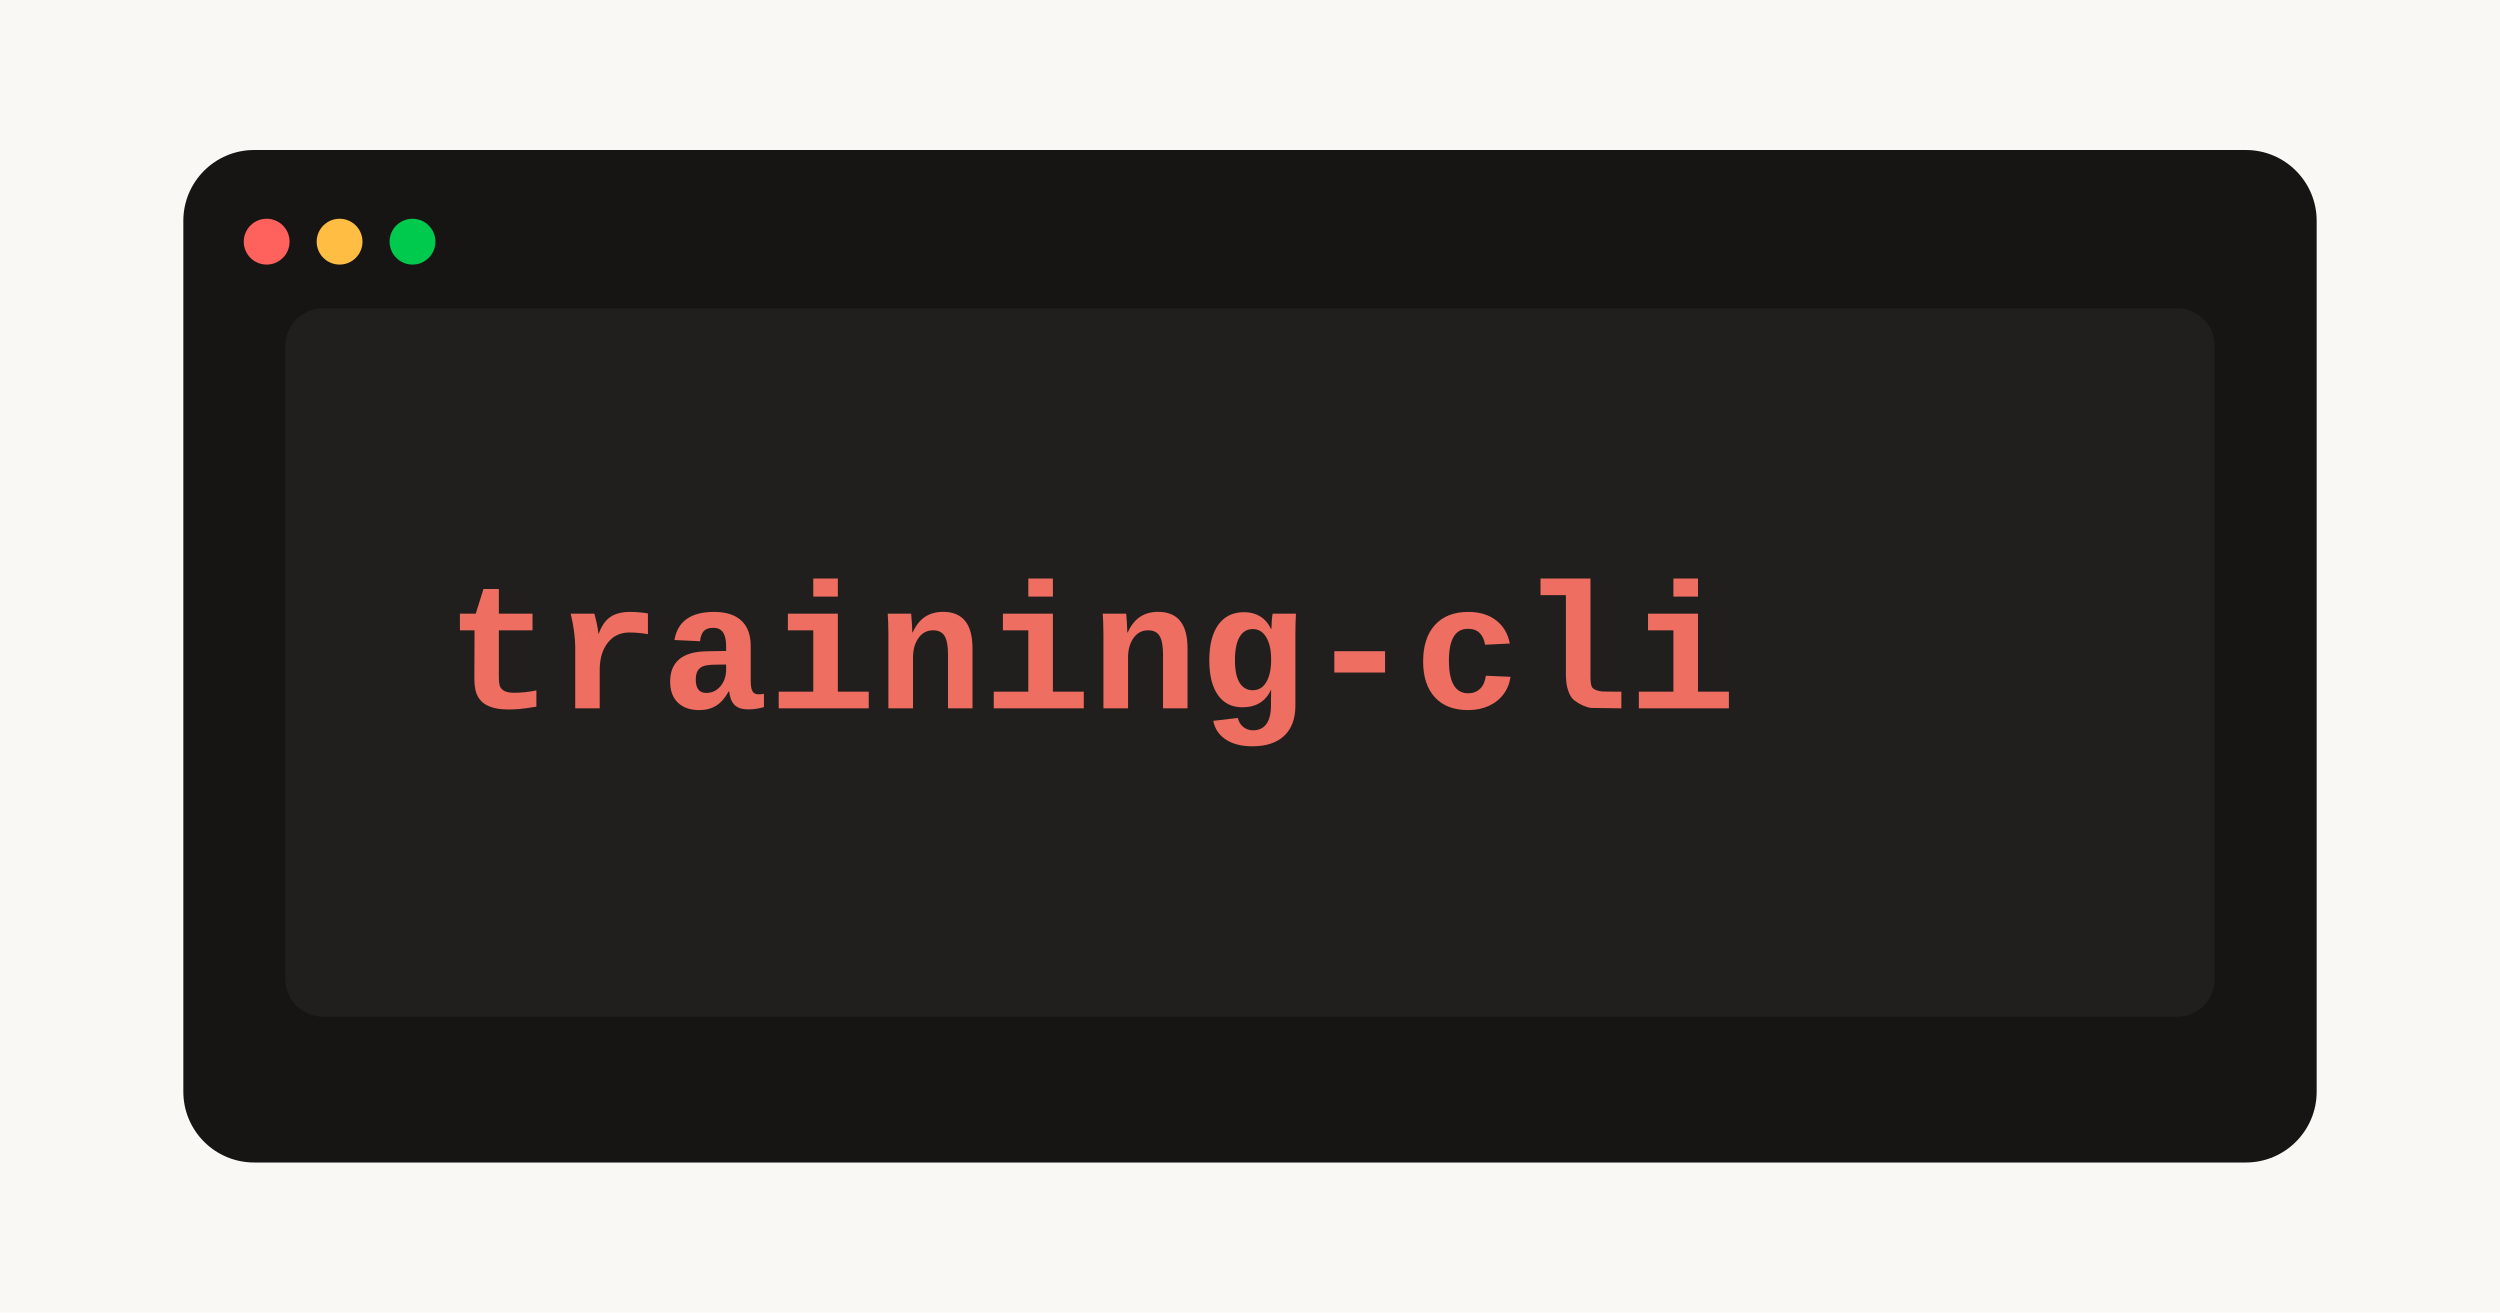
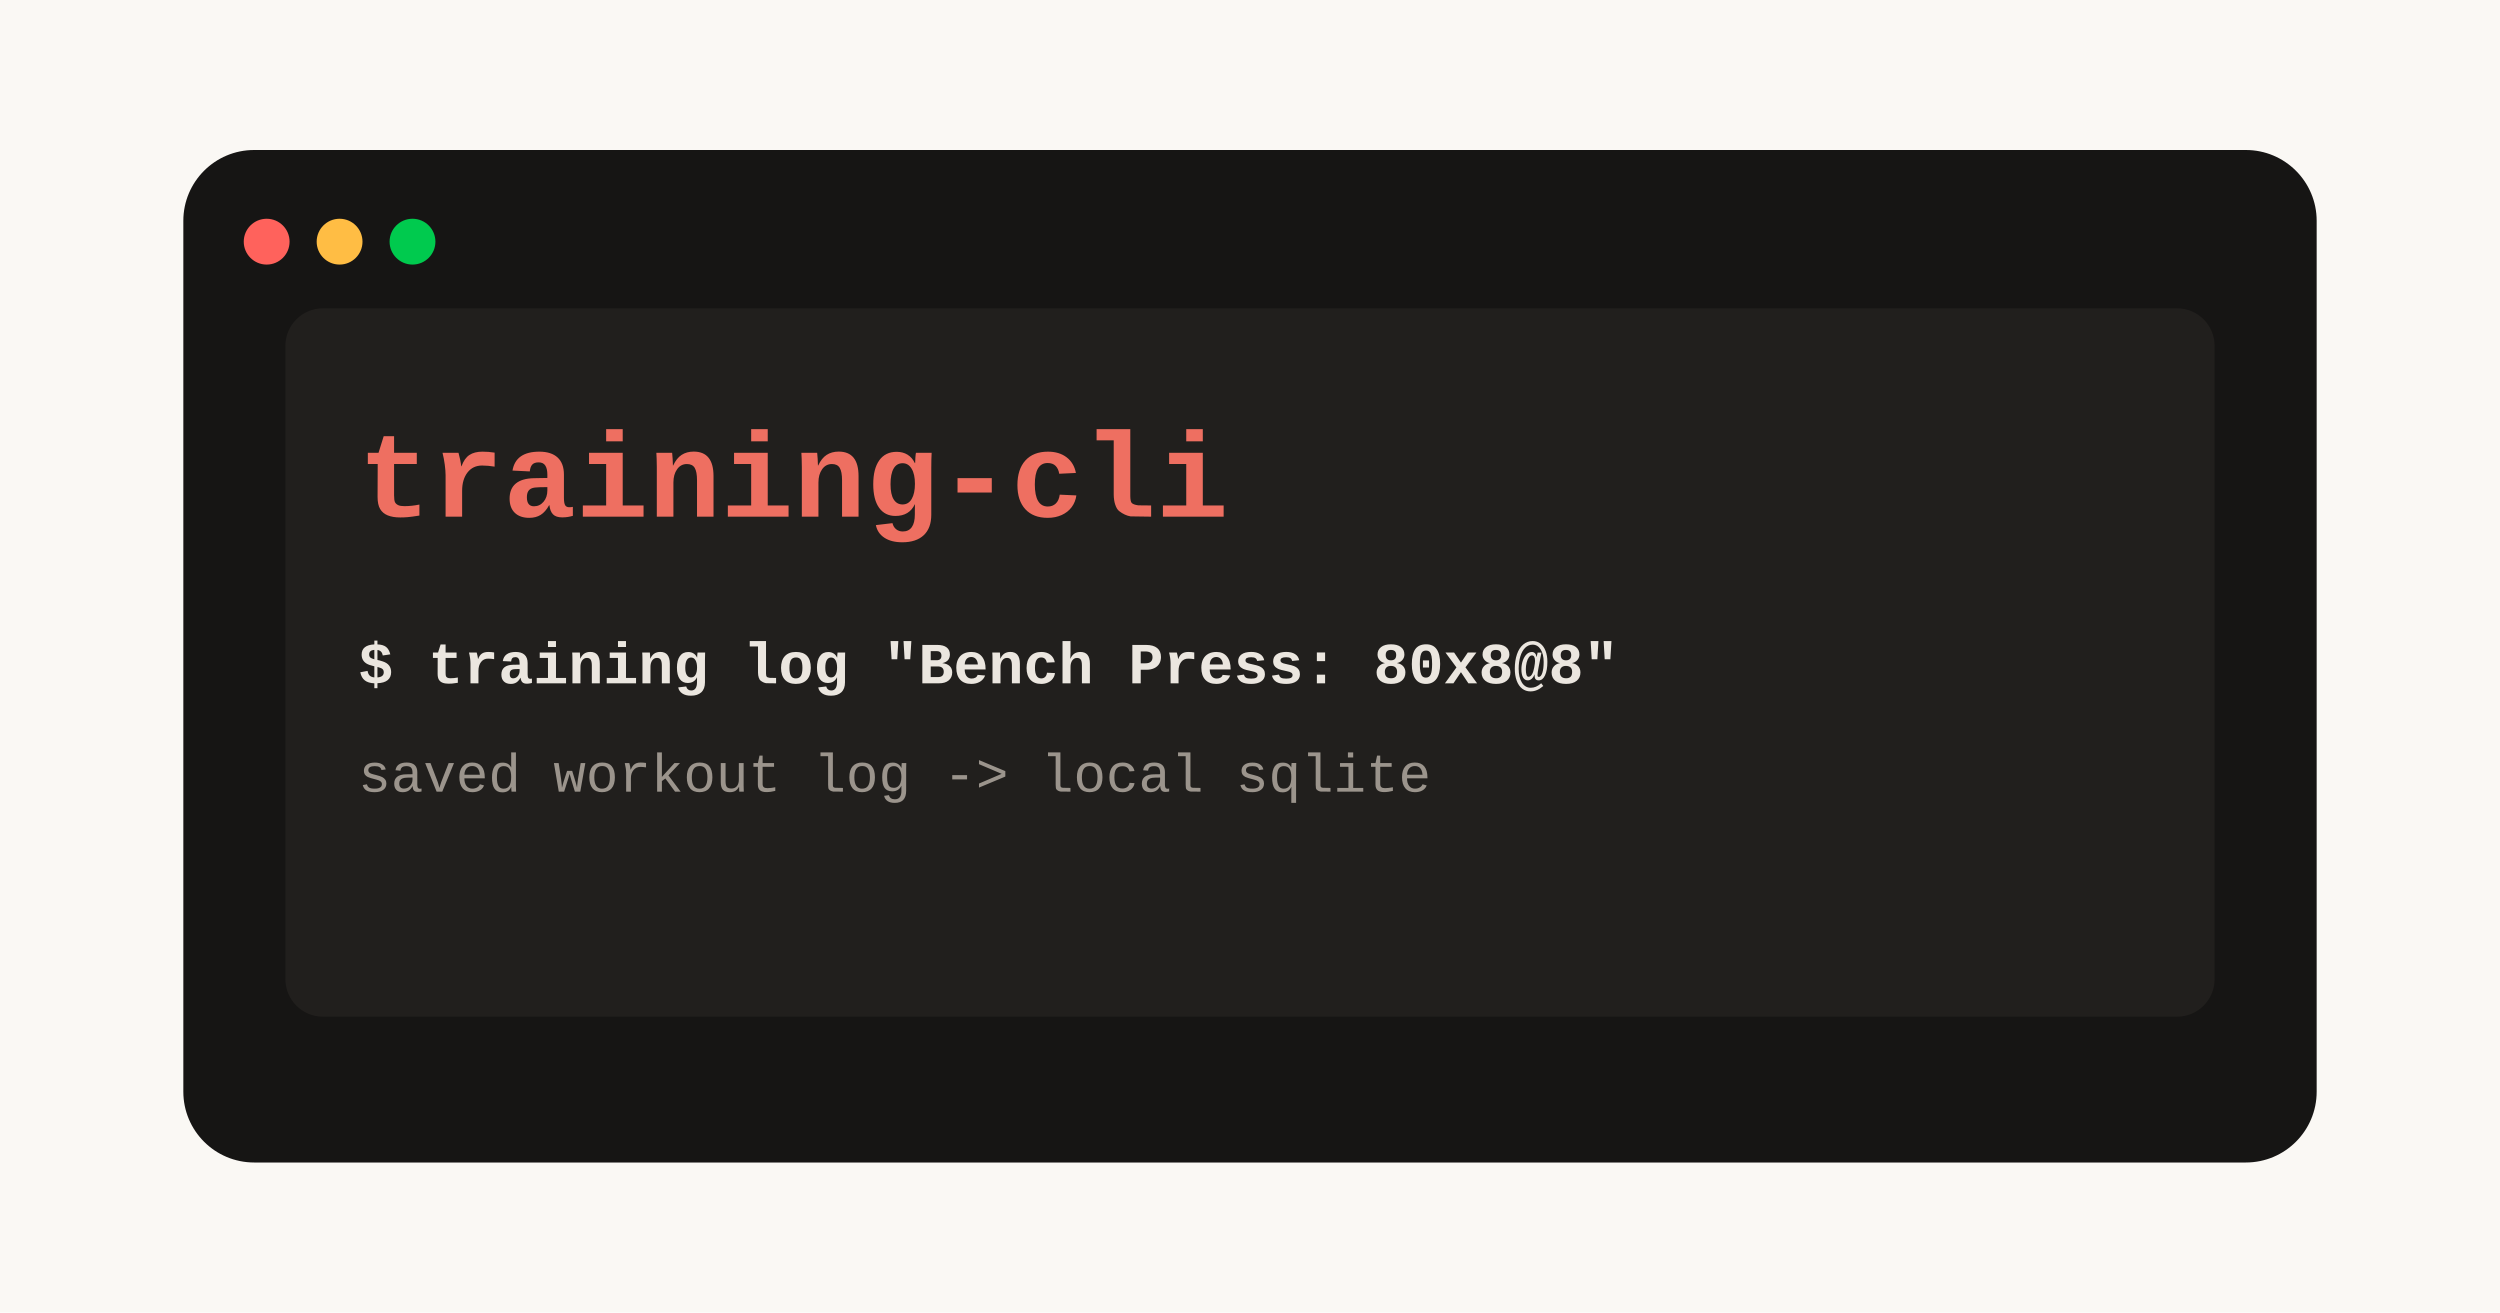
<svg xmlns="http://www.w3.org/2000/svg" width="1200" height="630" viewBox="0 0 1200 630" fill="none" role="img" aria-labelledby="title desc">
  <rect width="1200" height="630" fill="#faf8f4" />
  <rect x="88" y="72" width="1024" height="486" rx="34" fill="#161514" />
  <rect x="137" y="148" width="926" height="340" rx="18" fill="#211f1d" />
  <circle cx="128" cy="116" r="11" fill="#ff625c" />
  <circle cx="163" cy="116" r="11" fill="#ffbd44" />
  <circle cx="198" cy="116" r="11" fill="#00ca4e" />
-   <text x="214" y="340" fill="#ee6f61" font-family="SFMono-Regular, Menlo, Consolas, 'Liberation Mono', monospace" font-size="86" font-weight="700" letter-spacing="0">
+   <text x="172" y="248" fill="#ee6f61" font-family="SFMono-Regular, Menlo, Consolas, 'Liberation Mono', monospace" font-size="58" font-weight="700" letter-spacing="0">
    training-cli
  </text>
+   <text x="172" y="328" fill="#ebe6df" font-family="SFMono-Regular, Menlo, Consolas, 'Liberation Mono', monospace" font-size="28" font-weight="600" letter-spacing="0">
+     $ training log "Bench Press: 80x8@8"
+   </text>
+   <text x="172" y="380" fill="#9b948c" font-family="SFMono-Regular, Menlo, Consolas, 'Liberation Mono', monospace" font-size="26" font-weight="500" letter-spacing="0">
+     saved workout log -&gt; local sqlite
+   </text>
</svg>
